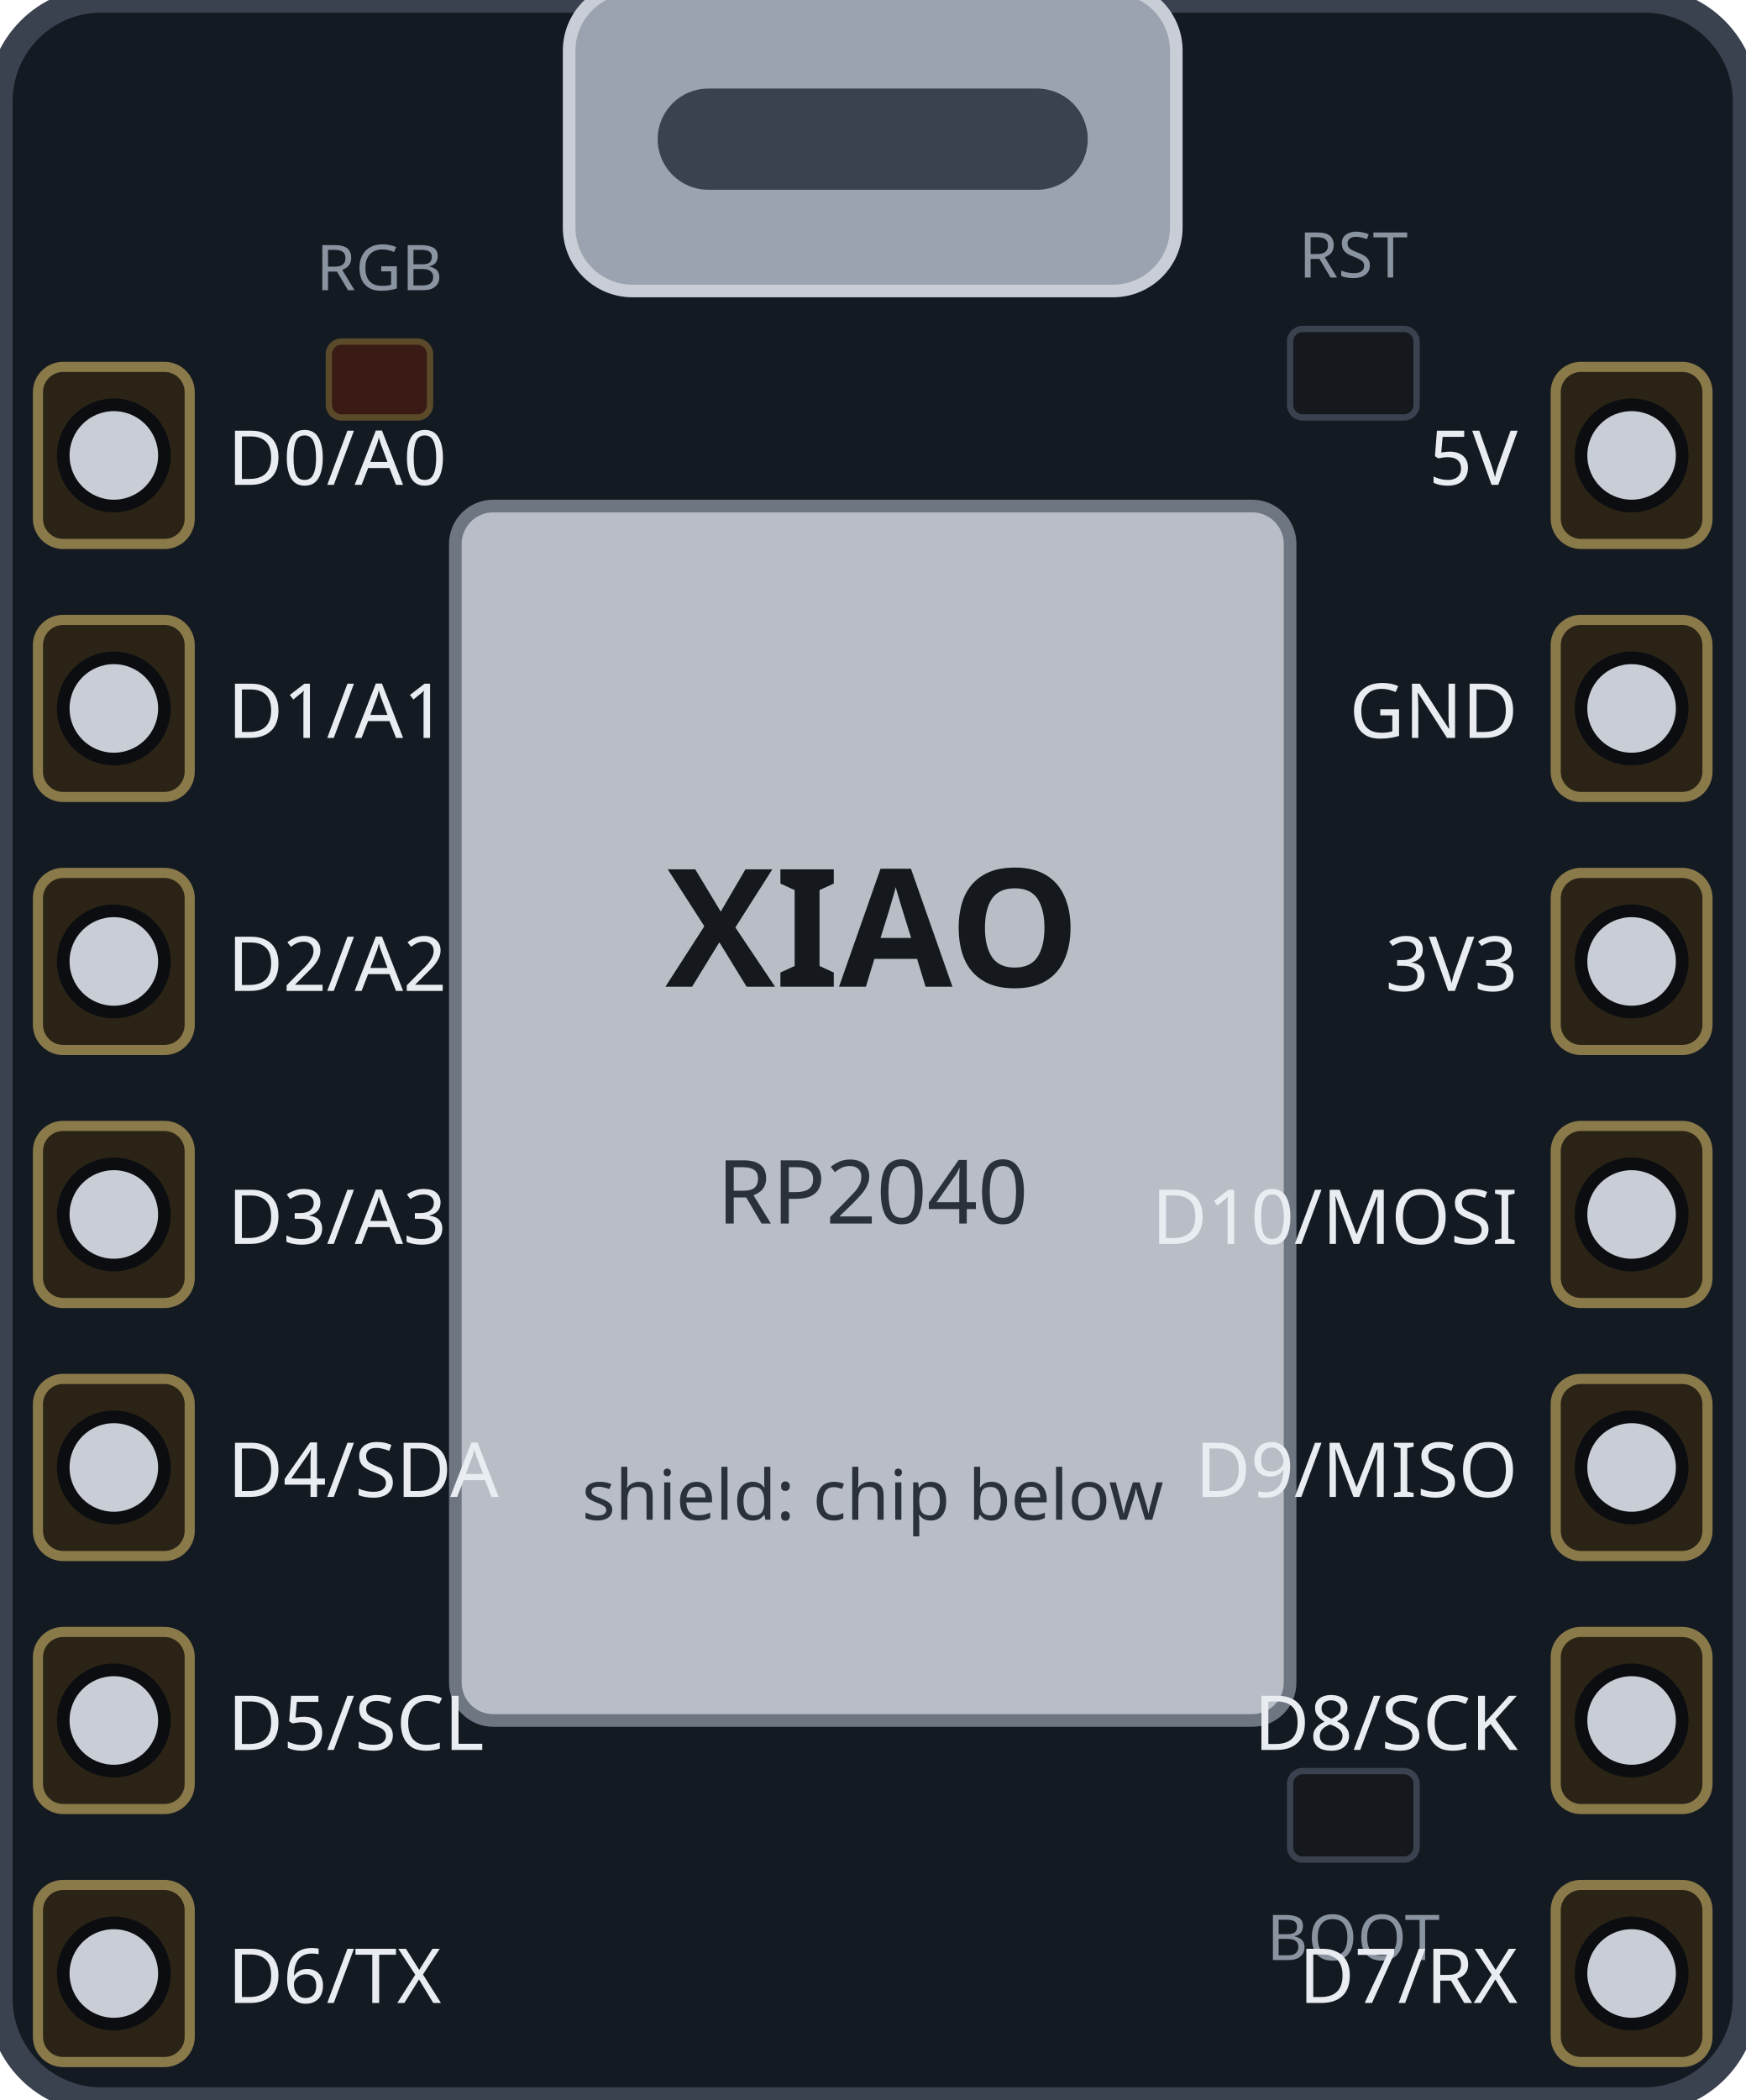
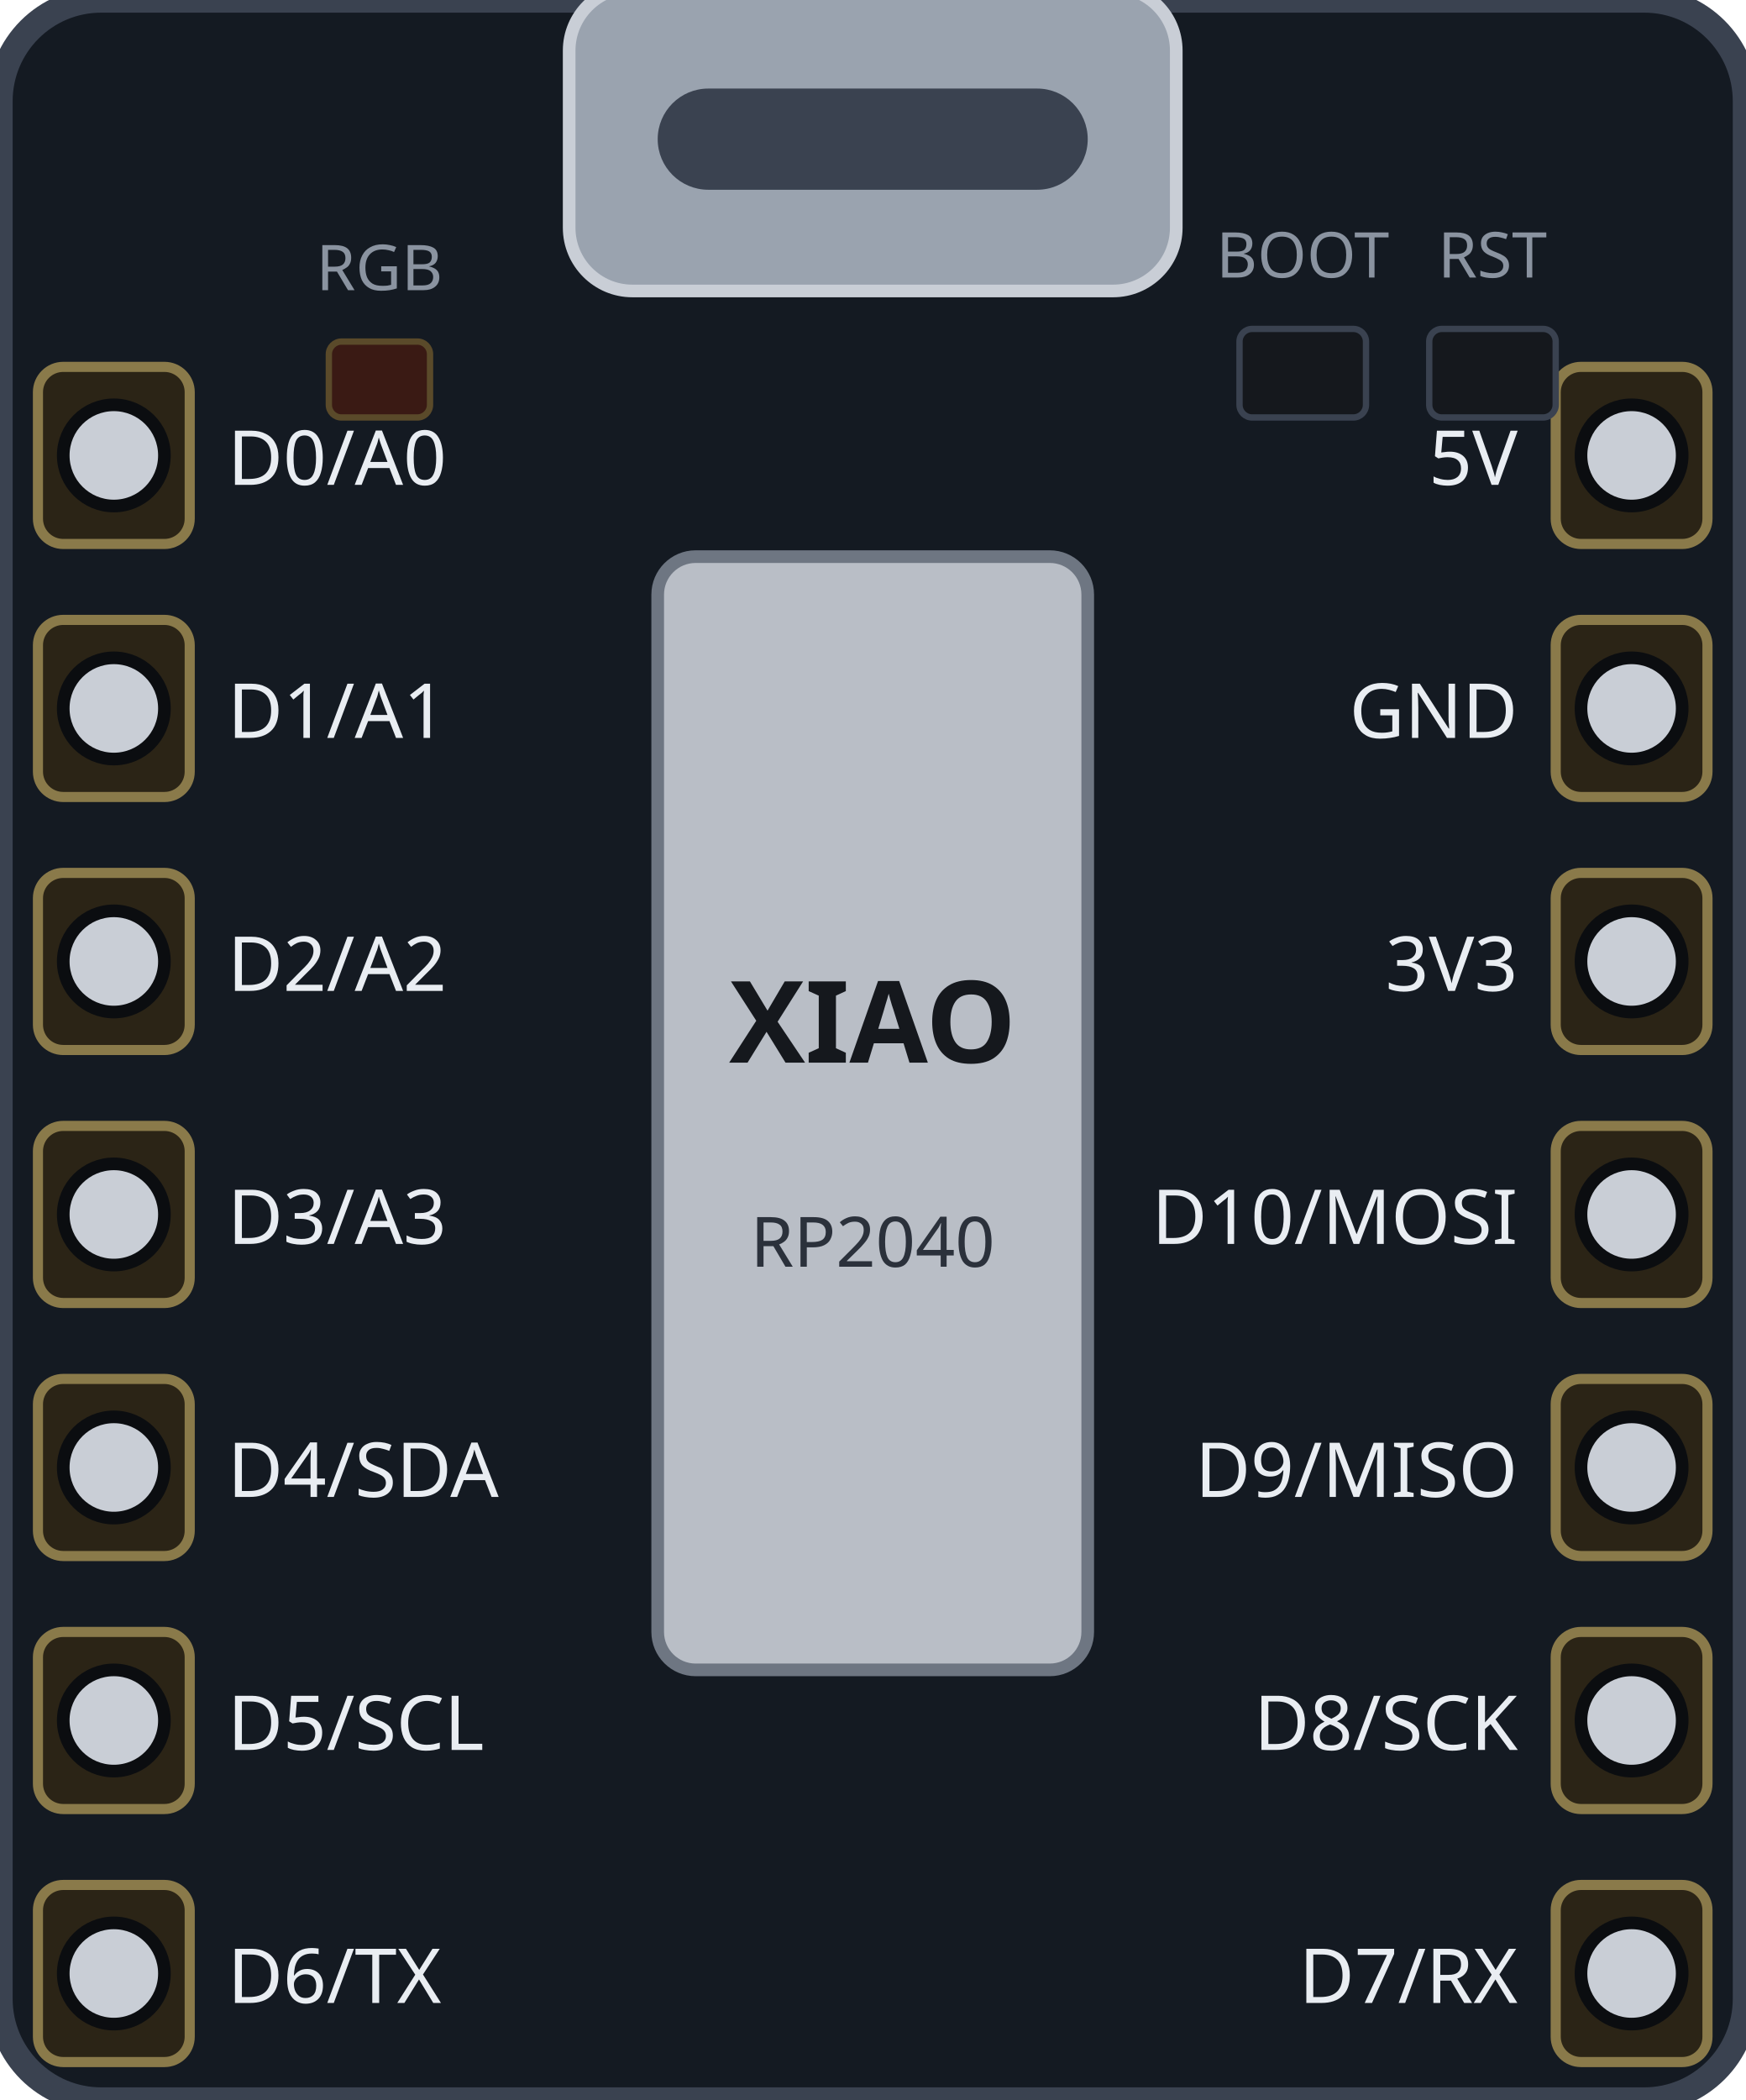
<svg xmlns="http://www.w3.org/2000/svg" viewBox="0 0 138 166" width="138" height="166">
  <defs>
    <filter id="seeed-xiao-rp2040-glow" x="-100%" y="-100%" width="300%" height="300%">
      <feGaussianBlur stdDeviation="2.5" />
    </filter>
  </defs>
  <rect x="0" y="0" width="138" height="166" rx="8" fill="#141A22" stroke="#3A4250" stroke-width="2" />
  <rect x="3" y="29" width="12" height="14" rx="2" fill="#2B2416" stroke="#8A7A4A" stroke-width="0.8" />
  <rect x="3" y="49" width="12" height="14" rx="2" fill="#2B2416" stroke="#8A7A4A" stroke-width="0.8" />
  <rect x="3" y="69" width="12" height="14" rx="2" fill="#2B2416" stroke="#8A7A4A" stroke-width="0.8" />
  <rect x="3" y="89" width="12" height="14" rx="2" fill="#2B2416" stroke="#8A7A4A" stroke-width="0.8" />
  <rect x="3" y="109" width="12" height="14" rx="2" fill="#2B2416" stroke="#8A7A4A" stroke-width="0.8" />
  <rect x="3" y="129" width="12" height="14" rx="2" fill="#2B2416" stroke="#8A7A4A" stroke-width="0.8" />
  <rect x="3" y="149" width="12" height="14" rx="2" fill="#2B2416" stroke="#8A7A4A" stroke-width="0.8" />
  <rect x="123" y="29" width="12" height="14" rx="2" fill="#2B2416" stroke="#8A7A4A" stroke-width="0.8" />
  <rect x="123" y="49" width="12" height="14" rx="2" fill="#2B2416" stroke="#8A7A4A" stroke-width="0.8" />
  <rect x="123" y="69" width="12" height="14" rx="2" fill="#2B2416" stroke="#8A7A4A" stroke-width="0.8" />
  <rect x="123" y="89" width="12" height="14" rx="2" fill="#2B2416" stroke="#8A7A4A" stroke-width="0.8" />
  <rect x="123" y="109" width="12" height="14" rx="2" fill="#2B2416" stroke="#8A7A4A" stroke-width="0.8" />
  <rect x="123" y="129" width="12" height="14" rx="2" fill="#2B2416" stroke="#8A7A4A" stroke-width="0.8" />
  <rect x="123" y="149" width="12" height="14" rx="2" fill="#2B2416" stroke="#8A7A4A" stroke-width="0.8" />
  <rect x="45" y="-1" width="48" height="24" rx="5" fill="#9AA3AF" stroke="#C9CED6" stroke-width="1" />
  <rect x="52" y="7" width="34" height="8" rx="4" fill="#3A4250" />
-   <rect x="36" y="40" width="66" height="96" rx="3" fill="#B9BEC6" stroke="#6E7682" stroke-width="1" />
-   <text x="69" y="78" font-family="Bricolage Grotesque" font-size="13" font-weight="800" fill="#15181D" text-anchor="middle">XIAO</text>
-   <text x="69" y="94" font-family="IBM Plex Mono" font-size="7" fill="#2B313B" text-anchor="middle" dominant-baseline="central">RP2040</text>
-   <text x="69" y="118" font-family="IBM Plex Mono" font-size="5.5" fill="#2B313B" text-anchor="middle" dominant-baseline="central">shield: chip below</text>
+   <rect x="52" y="44" width="34" height="88" rx="3" fill="#B9BEC6" stroke="#6E7682" stroke-width="1" />
+   <text x="69" y="84" font-family="Bricolage Grotesque" font-size="9" font-weight="800" fill="#15181D" text-anchor="middle">XIAO</text>
+   <text x="69" y="98" font-family="IBM Plex Mono" font-size="5.5" fill="#2B313B" text-anchor="middle" dominant-baseline="central">RP2040</text>
  <rect x="26" y="27" width="8" height="6" rx="1" fill="#3A1A14" stroke="#5A4A2A" stroke-width="0.5" />
  <circle cx="30" cy="30" r="7" fill="#FF4D2E" opacity="0" filter="url(#seeed-xiao-rp2040-glow)" data-bind="opacity:led_r" />
  <rect x="26" y="27" width="8" height="6" rx="1" fill="#FF4D2E" opacity="0" data-bind="opacity:led_r" />
  <circle cx="30" cy="30" r="7" fill="#5CF2A1" opacity="0" filter="url(#seeed-xiao-rp2040-glow)" data-bind="opacity:led_g" />
  <rect x="26" y="27" width="8" height="6" rx="1" fill="#5CF2A1" opacity="0" data-bind="opacity:led_g" />
  <circle cx="30" cy="30" r="7" fill="#4DA3FF" opacity="0" filter="url(#seeed-xiao-rp2040-glow)" data-bind="opacity:led_b" />
  <rect x="26" y="27" width="8" height="6" rx="1" fill="#4DA3FF" opacity="0" data-bind="opacity:led_b" />
  <text x="30" y="21" font-family="IBM Plex Mono" font-size="5" fill="#8A93A0" text-anchor="middle" dominant-baseline="central">RGB</text>
-   <rect x="102" y="26" width="10" height="7" rx="1" fill="#15181D" stroke="#3A4250" stroke-width="0.5" />
-   <text x="107" y="20" font-family="IBM Plex Mono" font-size="5" fill="#8A93A0" text-anchor="middle" dominant-baseline="central">RST</text>
-   <rect x="102" y="140" width="10" height="7" rx="1" fill="#15181D" stroke="#3A4250" stroke-width="0.5" />
-   <text x="107" y="153" font-family="IBM Plex Mono" font-size="5" fill="#8A93A0" text-anchor="middle" dominant-baseline="central">BOOT</text>
+   <rect x="98" y="26" width="10" height="7" rx="1" fill="#15181D" stroke="#3A4250" stroke-width="0.5" />
+   <text x="103" y="20" font-family="IBM Plex Mono" font-size="5" fill="#8A93A0" text-anchor="middle" dominant-baseline="central">BOOT</text>
+   <rect x="113" y="26" width="10" height="7" rx="1" fill="#15181D" stroke="#3A4250" stroke-width="0.5" />
+   <text x="118" y="20" font-family="IBM Plex Mono" font-size="5" fill="#8A93A0" text-anchor="middle" dominant-baseline="central">RST</text>
  <text x="18" y="36" font-family="IBM Plex Mono" font-size="6" fill="#E9EDF2" text-anchor="start" dominant-baseline="central">D0/A0</text>
  <text x="18" y="56" font-family="IBM Plex Mono" font-size="6" fill="#E9EDF2" text-anchor="start" dominant-baseline="central">D1/A1</text>
  <text x="18" y="76" font-family="IBM Plex Mono" font-size="6" fill="#E9EDF2" text-anchor="start" dominant-baseline="central">D2/A2</text>
  <text x="18" y="96" font-family="IBM Plex Mono" font-size="6" fill="#E9EDF2" text-anchor="start" dominant-baseline="central">D3/A3</text>
  <text x="18" y="116" font-family="IBM Plex Mono" font-size="6" fill="#E9EDF2" text-anchor="start" dominant-baseline="central">D4/SDA</text>
  <text x="18" y="136" font-family="IBM Plex Mono" font-size="6" fill="#E9EDF2" text-anchor="start" dominant-baseline="central">D5/SCL</text>
  <text x="18" y="156" font-family="IBM Plex Mono" font-size="6" fill="#E9EDF2" text-anchor="start" dominant-baseline="central">D6/TX</text>
  <text x="120" y="36" font-family="IBM Plex Mono" font-size="6" fill="#E9EDF2" text-anchor="end" dominant-baseline="central">5V</text>
  <text x="120" y="56" font-family="IBM Plex Mono" font-size="6" fill="#E9EDF2" text-anchor="end" dominant-baseline="central">GND</text>
  <text x="120" y="76" font-family="IBM Plex Mono" font-size="6" fill="#E9EDF2" text-anchor="end" dominant-baseline="central">3V3</text>
  <text x="120" y="96" font-family="IBM Plex Mono" font-size="6" fill="#E9EDF2" text-anchor="end" dominant-baseline="central">D10/MOSI</text>
  <text x="120" y="116" font-family="IBM Plex Mono" font-size="6" fill="#E9EDF2" text-anchor="end" dominant-baseline="central">D9/MISO</text>
  <text x="120" y="136" font-family="IBM Plex Mono" font-size="6" fill="#E9EDF2" text-anchor="end" dominant-baseline="central">D8/SCK</text>
  <text x="120" y="156" font-family="IBM Plex Mono" font-size="6" fill="#E9EDF2" text-anchor="end" dominant-baseline="central">D7/RX</text>
  <circle data-pin="GP26" cx="9" cy="36" r="4" fill="#C9CED6" stroke="#0B0D10" stroke-width="1" />
  <circle data-pin="GP27" cx="9" cy="56" r="4" fill="#C9CED6" stroke="#0B0D10" stroke-width="1" />
  <circle data-pin="GP28" cx="9" cy="76" r="4" fill="#C9CED6" stroke="#0B0D10" stroke-width="1" />
  <circle data-pin="GP29" cx="9" cy="96" r="4" fill="#C9CED6" stroke="#0B0D10" stroke-width="1" />
  <circle data-pin="GP6" cx="9" cy="116" r="4" fill="#C9CED6" stroke="#0B0D10" stroke-width="1" />
  <circle data-pin="GP7" cx="9" cy="136" r="4" fill="#C9CED6" stroke="#0B0D10" stroke-width="1" />
  <circle data-pin="GP0" cx="9" cy="156" r="4" fill="#C9CED6" stroke="#0B0D10" stroke-width="1" />
  <circle data-pin="VBUS" cx="129" cy="36" r="4" fill="#C9CED6" stroke="#0B0D10" stroke-width="1" />
  <circle data-pin="GND.1" cx="129" cy="56" r="4" fill="#C9CED6" stroke="#0B0D10" stroke-width="1" />
  <circle data-pin="3V3" cx="129" cy="76" r="4" fill="#C9CED6" stroke="#0B0D10" stroke-width="1" />
  <circle data-pin="GP3" cx="129" cy="96" r="4" fill="#C9CED6" stroke="#0B0D10" stroke-width="1" />
  <circle data-pin="GP4" cx="129" cy="116" r="4" fill="#C9CED6" stroke="#0B0D10" stroke-width="1" />
  <circle data-pin="GP2" cx="129" cy="136" r="4" fill="#C9CED6" stroke="#0B0D10" stroke-width="1" />
  <circle data-pin="GP1" cx="129" cy="156" r="4" fill="#C9CED6" stroke="#0B0D10" stroke-width="1" />
</svg>
